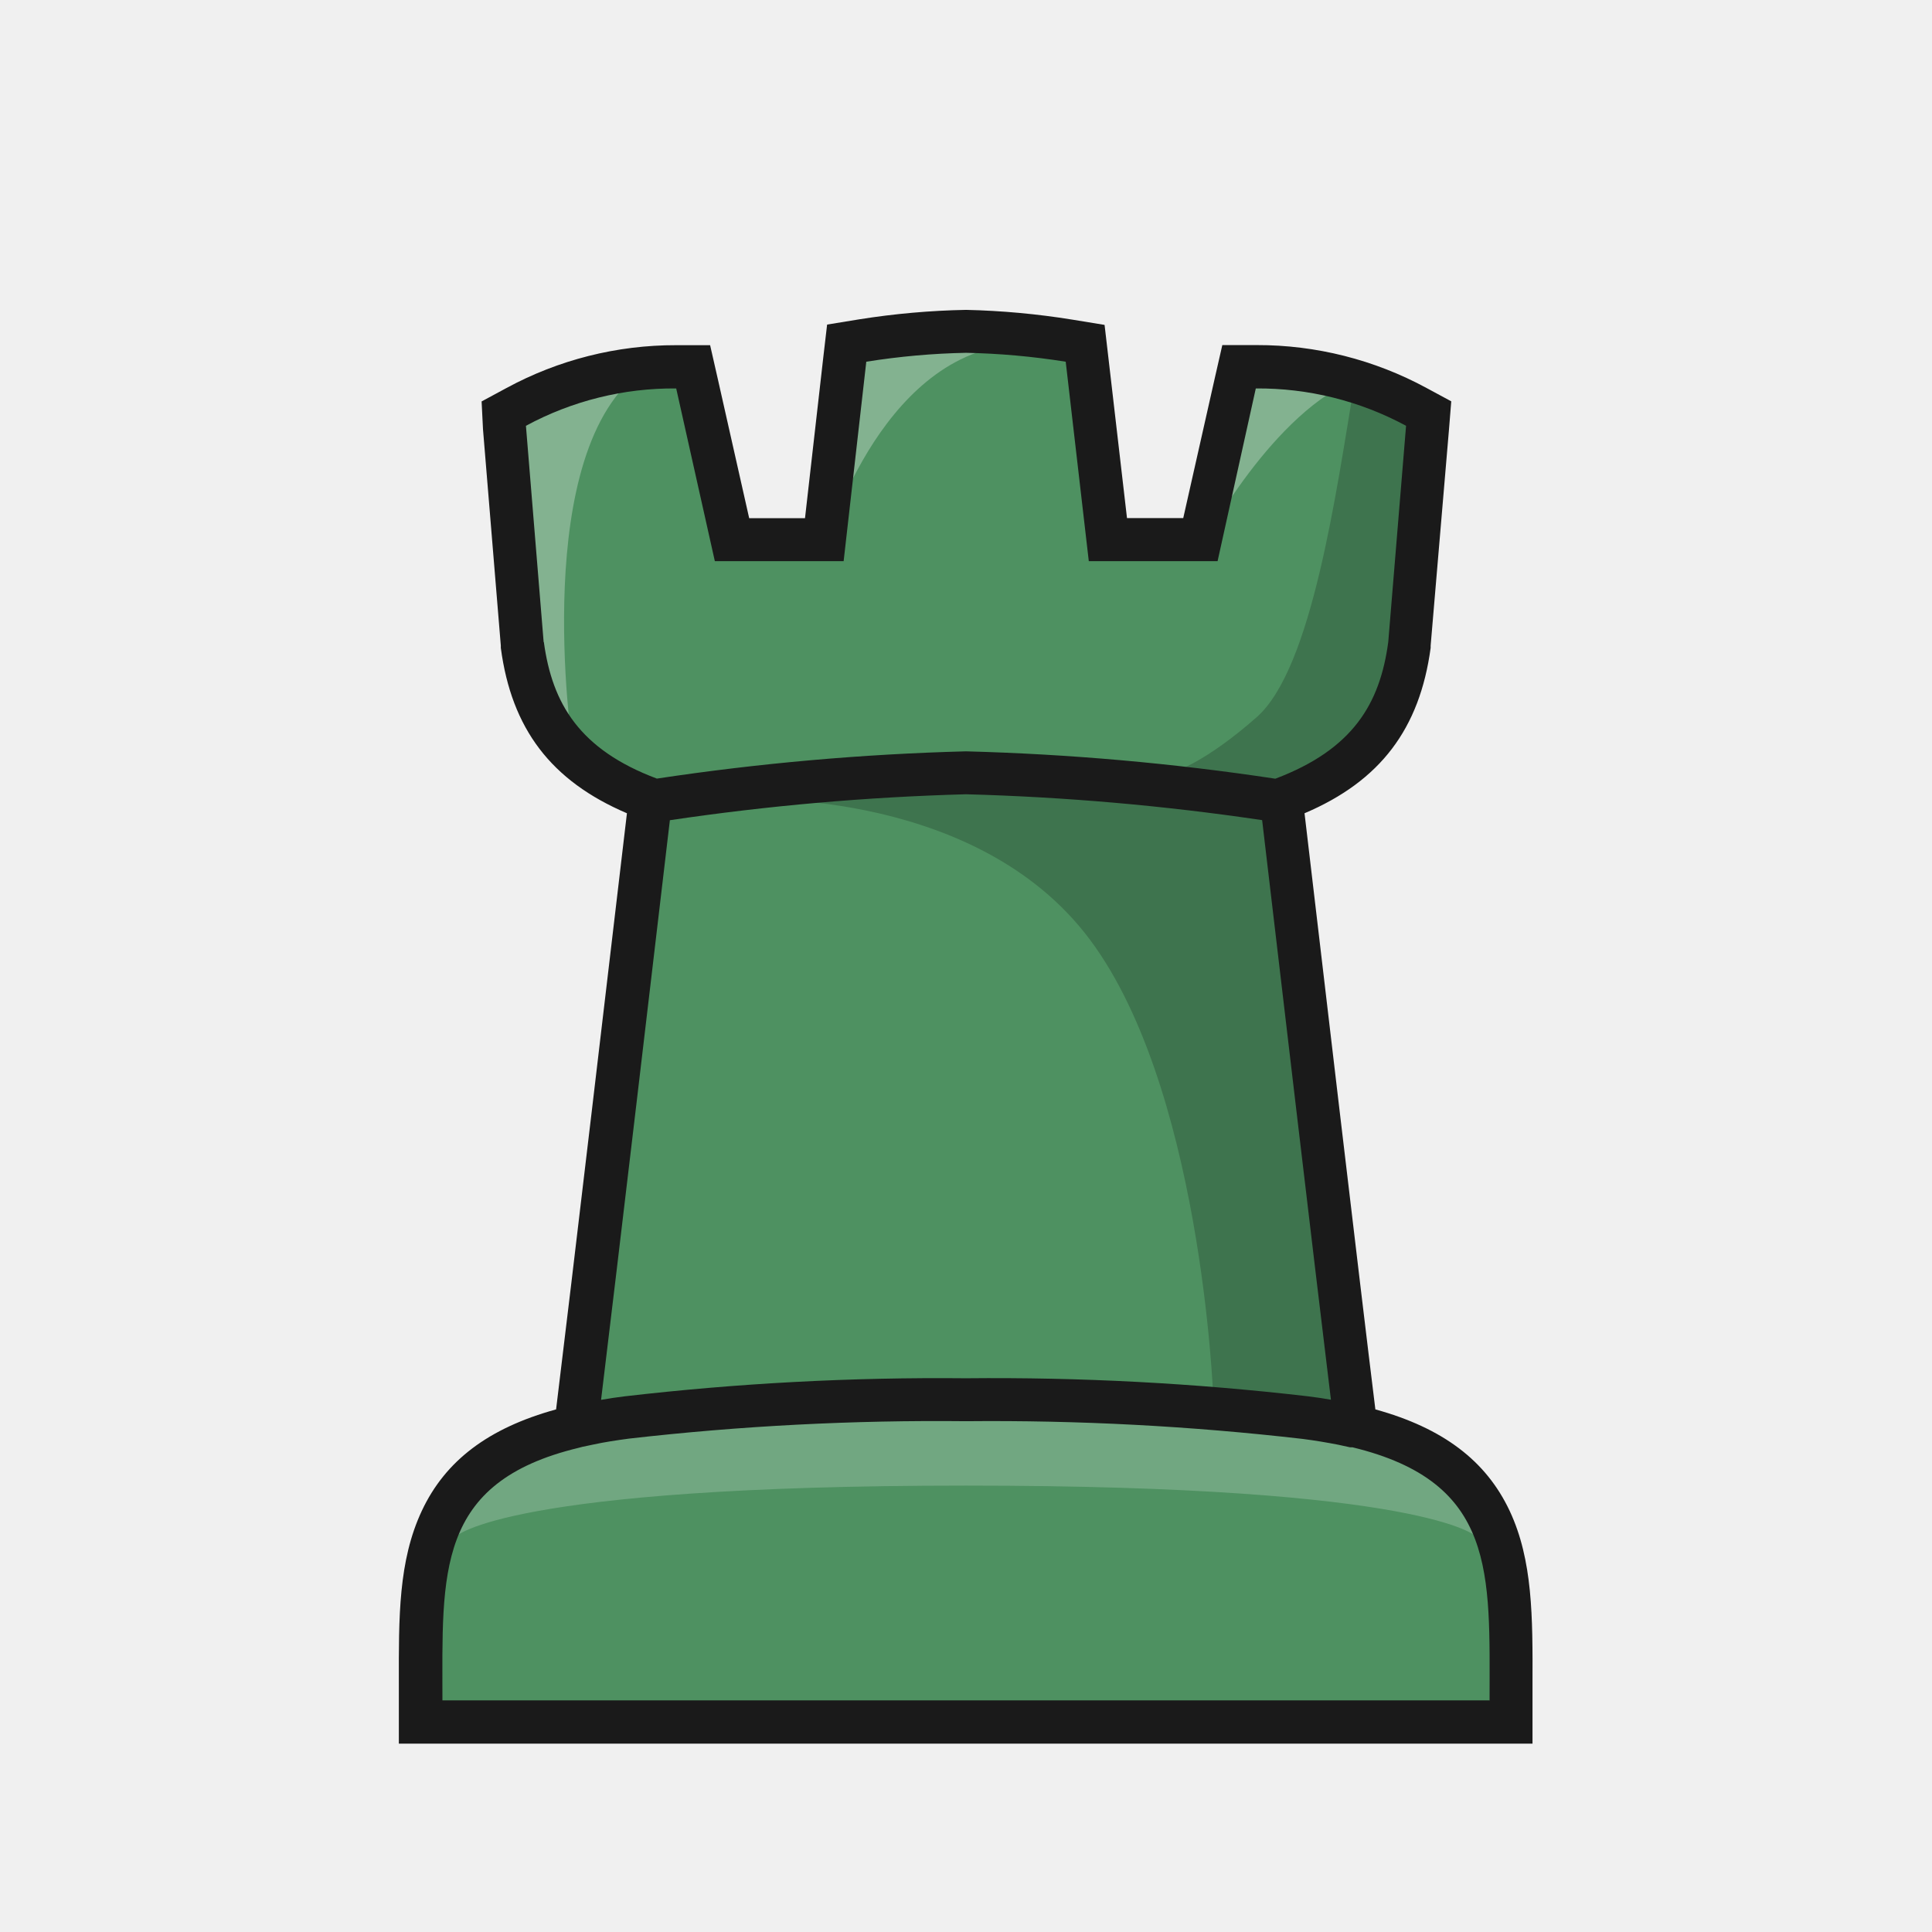
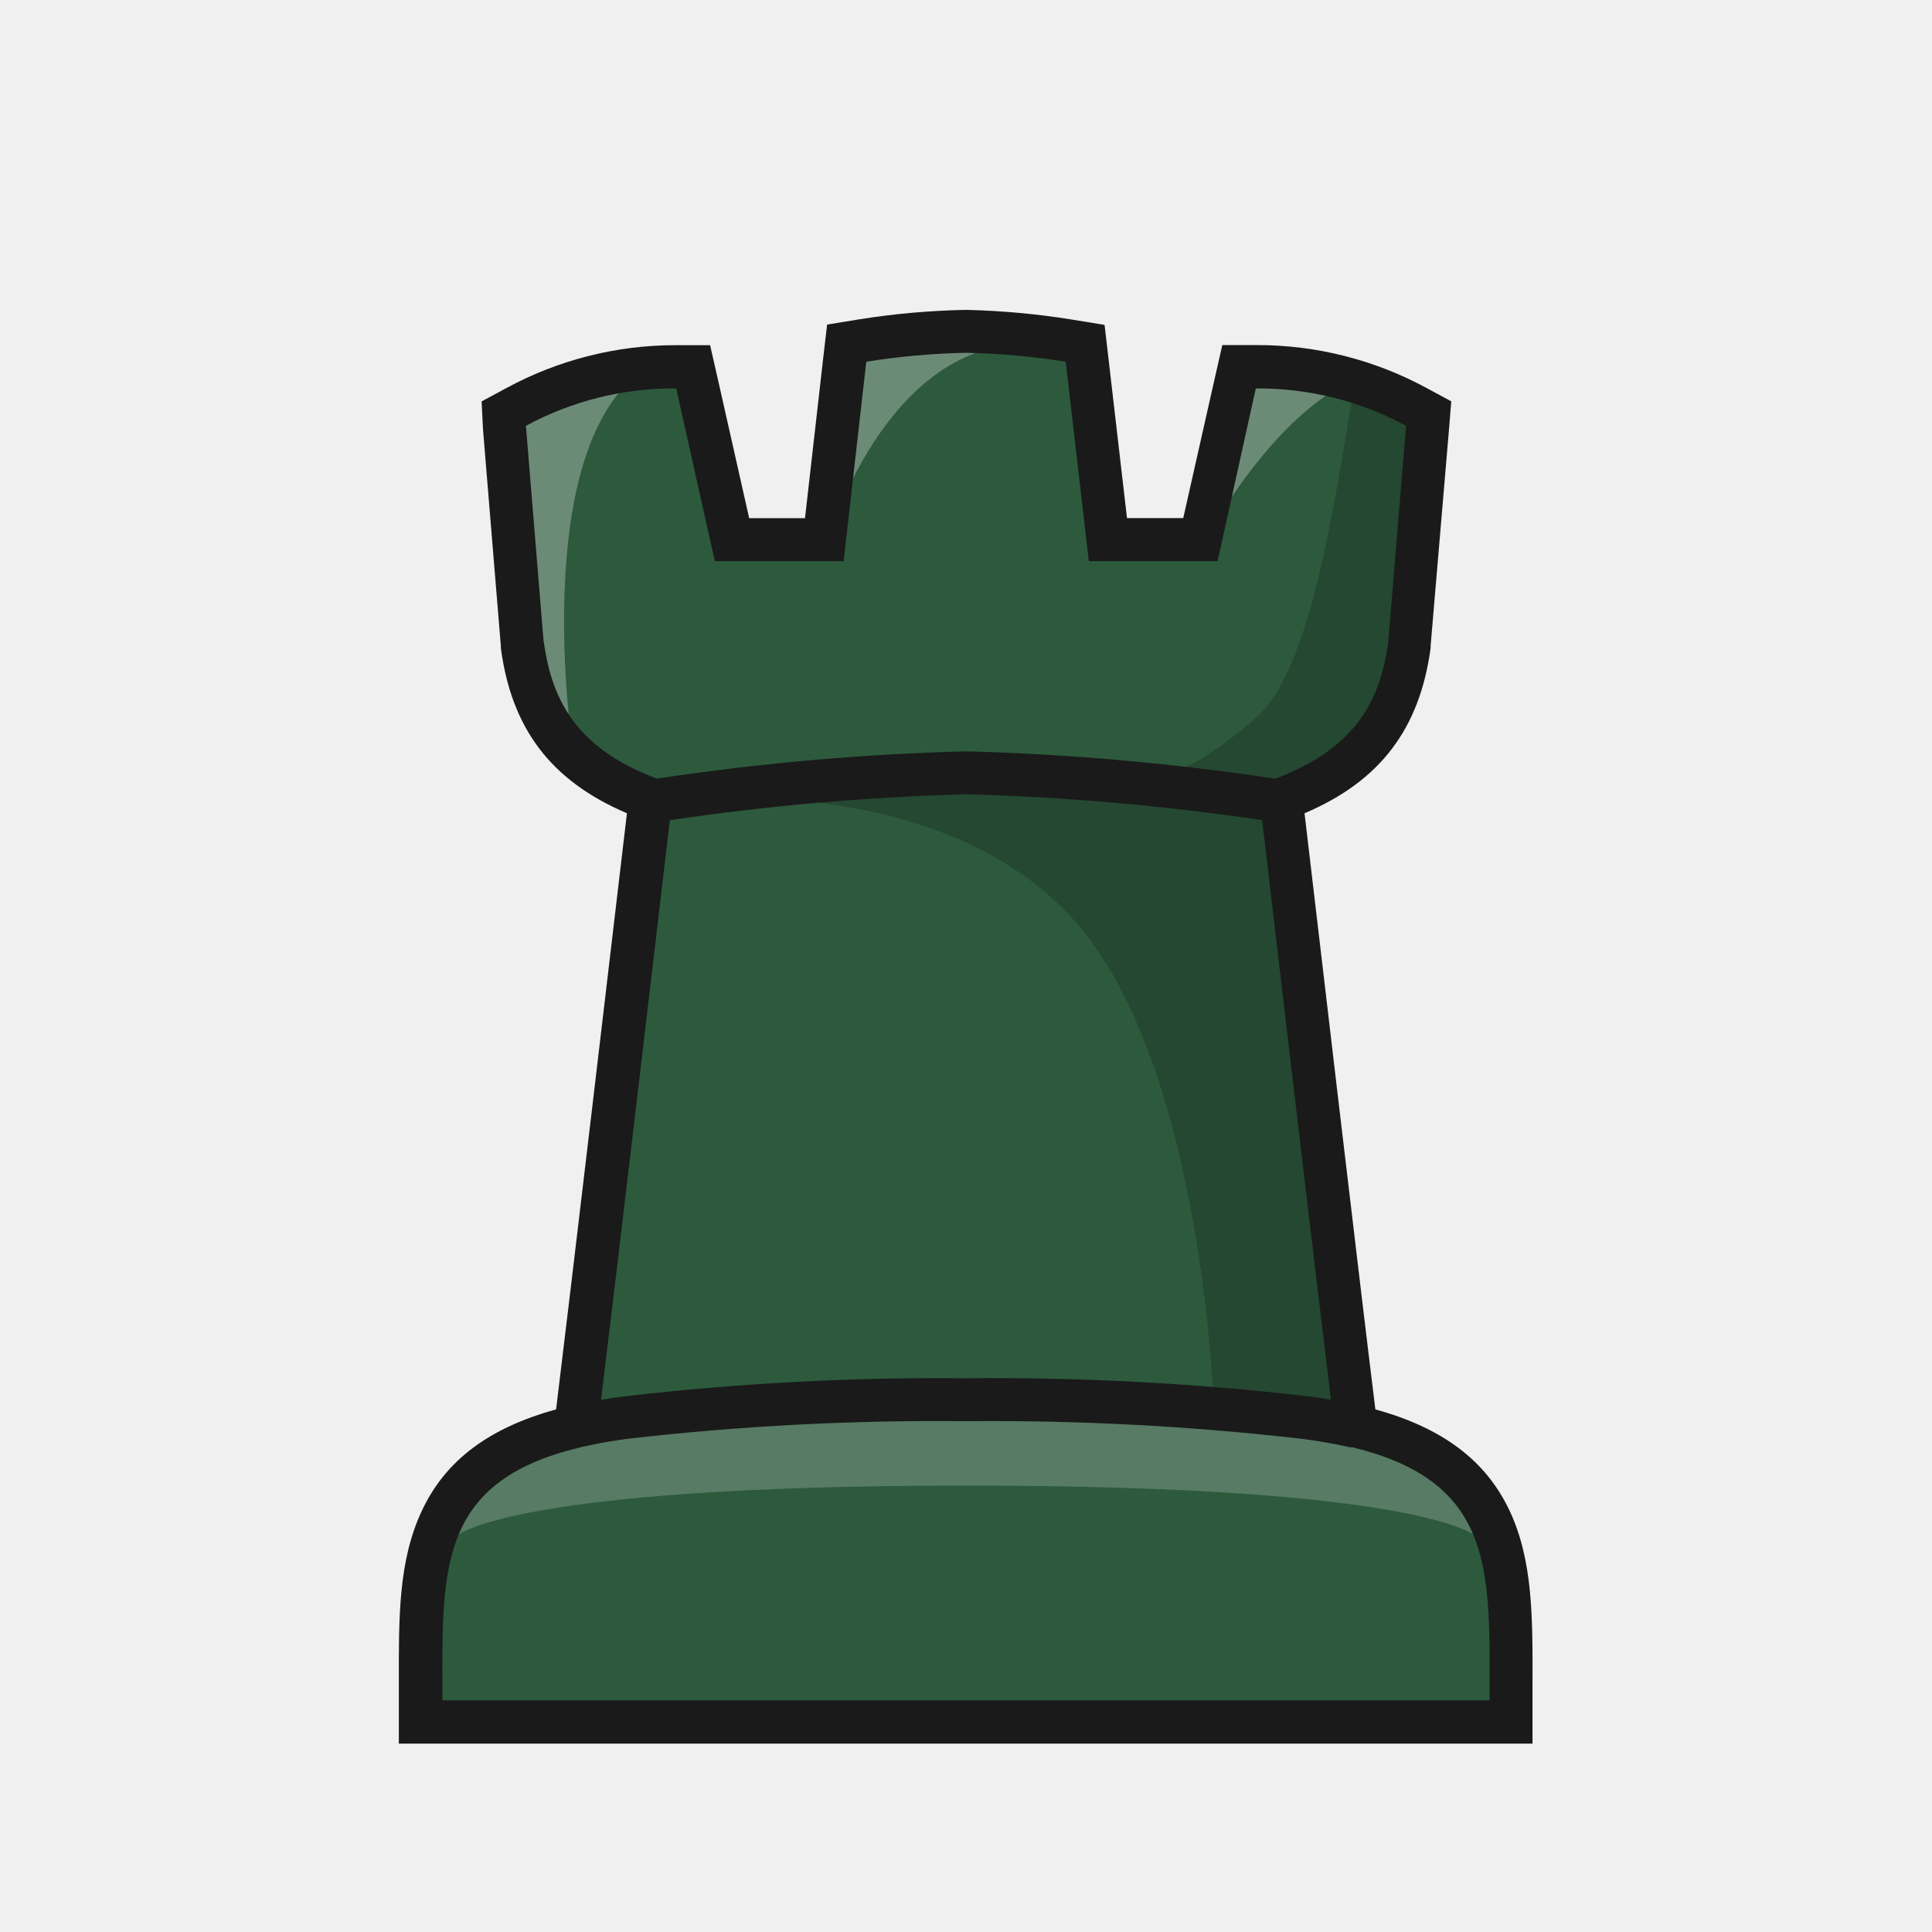
<svg xmlns="http://www.w3.org/2000/svg" version="1.1" id="Layer_1" x="0px" y="0px" viewBox="0 0 180 180" style="enable-background:new 0 0 180 180;" xml:space="preserve">
  <defs>
    <style>
- .clsR-1{fill:#4E9161;}.clsR-2,.clsR-3{fill:#fff;}.clsR-2,.clsR-4{opacity:0.2;}.clsR-3{opacity:0.3;}.clsR-5{fill:#1a1a1a;}.clsR-6{fill:none;}</style>
+ .clsR-1{fill:#2D5A3D;}.clsR-2,.clsR-3{fill:#fff;}.clsR-2,.clsR-4{opacity:0.2;}.clsR-3{opacity:0.3;}.clsR-5{fill:#1a1a1a;}.clsR-6{fill:none;}</style>
  </defs>
  <path class="clsR-1" d="M90,30.87a92.56,92.56,0,0,0-10.56.85l-1.45.2-.25,1.44L74.87,50.28H70L64.84,35.53l-.47-1.34H63a31.07,31.07,0,0,0-14.88,3.72l-1.15.62.1,1.31L48.68,60v.1c1,7.21,4.68,11.7,11.93,14.38-1,8.58-5.74,48.89-6.95,58.44-14.51,3.42-14.49,12.94-14.46,23.92v3.62H140.78v-3.62c0-11,.06-20.5-14.46-23.92-1.2-9.55-5.94-49.86-6.95-58.44,7.26-2.68,11-7.17,11.94-14.38V60L133,39.84l.11-1.31-1.15-.62A31.08,31.08,0,0,0,117,34.19h-1.41l-.47,1.34L110,50.28h-4.85l-2.87-16.92L102,31.92l-1.45-.2A92.56,92.56,0,0,0,90,30.87Z" />
  <path class="clsR-2" d="M90,138.41c43.07,0,47.54,4.75,47.54,4.75h.59c-1.93-10.18-24.49-11.3-24.49-11.3H66.53s-23.36.81-24.66,11.3h.59S46.93,138.41,90,138.41Z" />
  <path class="clsR-3" d="M60,34.43c-10.75,7.36-6.7,34.9-6.7,34.9-6.85-2.21-6.7-31.73-6.7-31.73S63.08,32.34,60,34.43Z" />
  <path class="clsR-3" d="M93.18,32.26c-12,2.19-16.62,19.64-16.62,19.64.8-13,3.52-20.54,3.52-20.54S96.59,31.63,93.18,32.26Z" />
  <path class="clsR-3" d="M125.15,35.88c-7.77,4.11-13.75,16-13.75,16-.44-4.24,5.47-19,5.47-19S128.05,34.35,125.15,35.88Z" />
  <path class="clsR-4" d="M123.87,72.17c10.62.24,8.73-32.78,8.73-32.78l-6.36-4c-1.76,10.55-4,26.9-9.16,31.43-4.71,4.15-7.59,5.12-8.31,5.3-1.37-.17-2.83-.33-4.43-.47-14.5-1.32-35.6,2.82-35.6,2.82s21.37-1.3,32.3,12.42,12,43.37,12,43.37c7.16,1.33,12.49,2.8,12.49,2.8l-6.73-57.46S122.46,72.14,123.87,72.17Z" />
  <path class="clsR-5" d="M140.65,140.76c-2.2-4.67-6.21-7.71-12.51-9.45-1.35-10.88-5.36-45-6.6-55.54,7.06-3,10.73-7.87,11.75-15.41v-.21L135,40l.21-2.61-2.3-1.24a33.05,33.05,0,0,0-15.84-4h-3.19l-.71,3.12-2.93,13H105l-1.74-15-.35-3-3-.49A72.25,72.25,0,0,0,90,28.87a72.06,72.06,0,0,0-9.94.88l-3,.49-.35,3L75,48.28h-5.2l-2.93-13-.71-3.12H63a33,33,0,0,0-15.83,4l-2.3,1.24L45,40l1.66,20.15v.21c1,7.54,4.68,12.39,11.75,15.41-1.24,10.54-5.26,44.66-6.6,55.54-6.31,1.74-10.32,4.78-12.51,9.45s-2.15,9.91-2.14,16.07v5.62H142.78v-5.62C142.8,150.68,142.81,145.36,140.65,140.76Zm-90-80.94L49,39.67A28.93,28.93,0,0,1,63,36.19L66.6,52.28h12L80.71,33.7A67.28,67.28,0,0,1,90,32.87a67.28,67.28,0,0,1,9.29.83l2.15,18.58h12L117,36.19A29,29,0,0,1,131,39.67l-1.66,20.15c-.77,5.74-3.29,10-10.52,12.73A234.34,234.34,0,0,0,90,70a234.67,234.67,0,0,0-28.8,2.54C54,69.84,51.45,65.56,50.67,59.82Zm11.74,16.6A231,231,0,0,1,90,74a230.47,230.47,0,0,1,27.59,2.41c1.21,10.31,4.93,41.88,6.41,54-.69-.12-1.4-.23-2.14-.32A254,254,0,0,0,90,128.41a254,254,0,0,0-31.86,1.69c-.75.09-1.45.2-2.14.32C57.48,118.3,61.2,86.73,62.41,76.42Zm76.37,82H41.22c0-11.85-.67-20.31,12.69-23.53l.34-.09,1-.21c1-.22,2.16-.4,3.37-.56A252.6,252.6,0,0,1,90,132.41a252.6,252.6,0,0,1,31.36,1.65c1.18.15,2.28.34,3.31.54l1.1.24.23,0C139.45,138.1,138.78,146.58,138.78,158.45Z" />
  <rect class="clsR-6" width="180" height="180" />
</svg>
